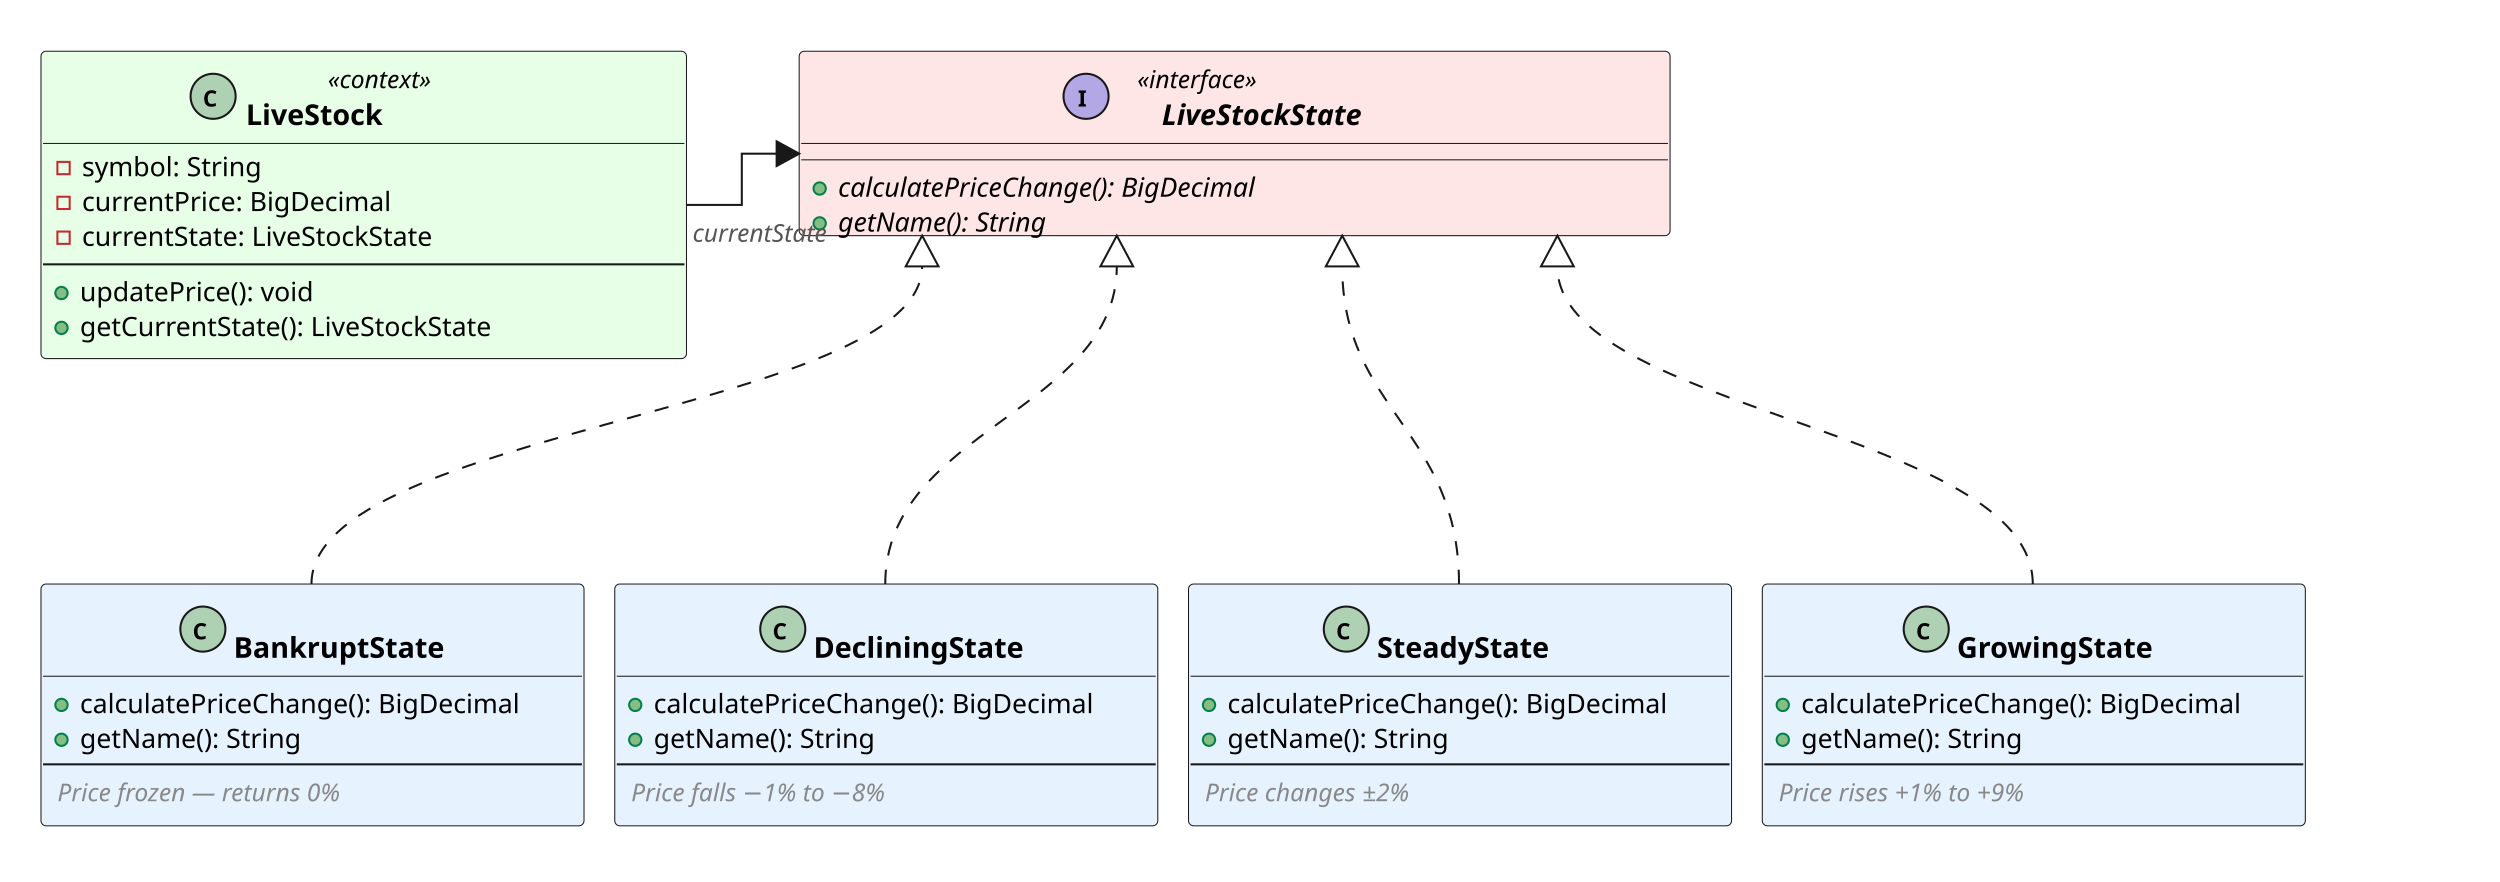
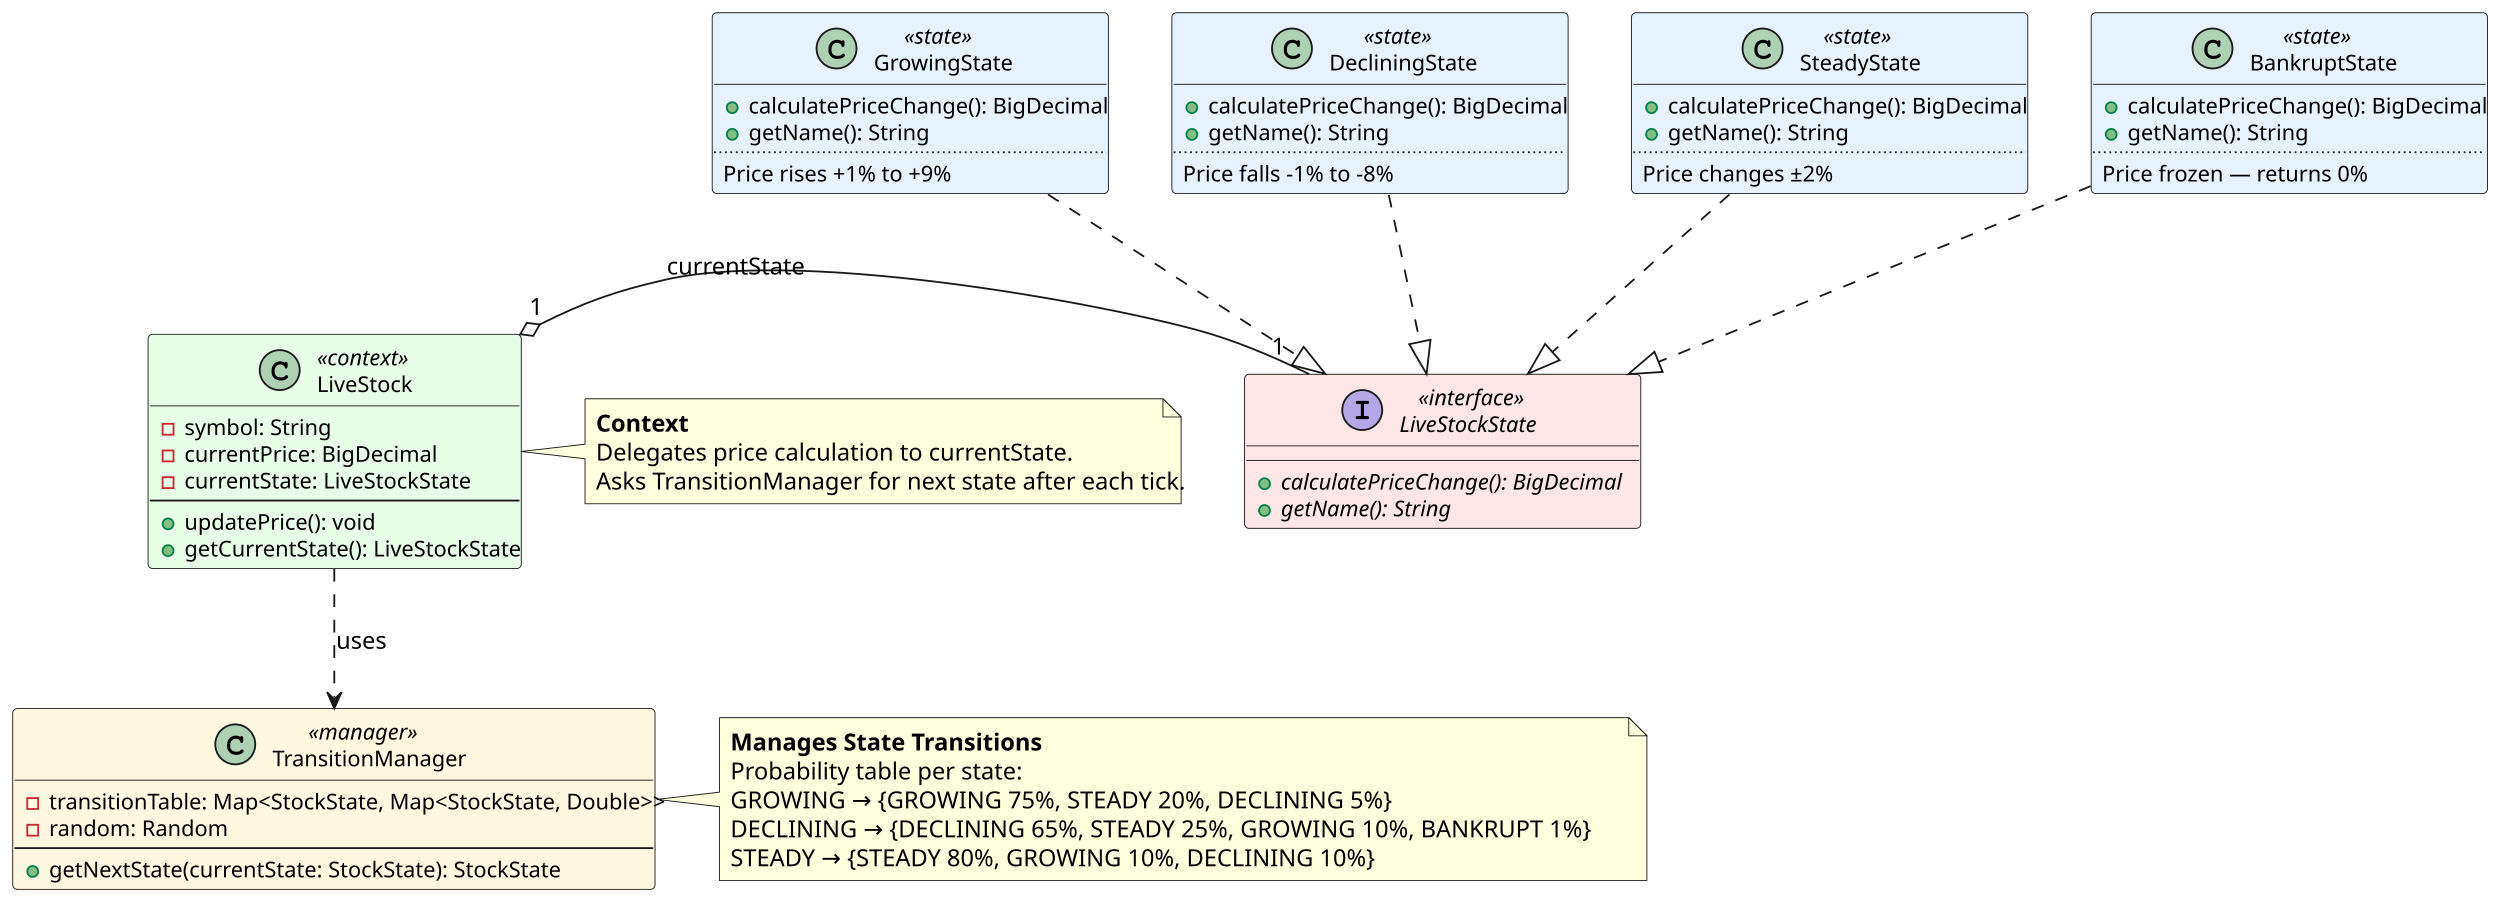
- <svg xmlns="http://www.w3.org/2000/svg" width="1220" height="430" viewBox="0 0 1220 430" style="background:#FFFFFF;">
-   <g>
-     <rect x="20" y="25" width="315" height="150" rx="2.5" ry="2.5" fill="#E6FFE6" style="stroke:#181818;stroke-width:0.5;" />
-     <ellipse cx="104" cy="47" rx="11" ry="11" fill="#ADD1B2" style="stroke:#181818;stroke-width:1;" />
-     <text fill="#000" font-family="sans-serif" font-size="11" font-weight="bold" x="99" y="52">C</text>
-     <text fill="#000" font-family="sans-serif" font-size="12" font-style="italic" x="160" y="43">«context»</text>
-     <text fill="#000" font-family="sans-serif" font-size="14" font-weight="bold" x="120" y="61">LiveStock</text>
-     <line x1="21" x2="334" y1="70" y2="70" style="stroke:#181818;stroke-width:0.5;" />
-     <rect fill="none" height="6" style="stroke:#C82930;stroke-width:1;" width="6" x="28" y="79" />
-     <text fill="#000" font-family="sans-serif" font-size="13" x="40" y="86">symbol: String</text>
-     <rect fill="none" height="6" style="stroke:#C82930;stroke-width:1;" width="6" x="28" y="96" />
-     <text fill="#000" font-family="sans-serif" font-size="13" x="40" y="103">currentPrice: BigDecimal</text>
-     <rect fill="none" height="6" style="stroke:#C82930;stroke-width:1;" width="6" x="28" y="113" />
-     <text fill="#000" font-family="sans-serif" font-size="13" x="40" y="120">currentState: LiveStockState</text>
-     <line x1="21" x2="334" y1="129" y2="129" style="stroke:#181818;stroke-width:1;" />
-     <ellipse cx="30" cy="143" rx="3" ry="3" fill="#84BE84" style="stroke:#038048;stroke-width:1;" />
-     <text fill="#000" font-family="sans-serif" font-size="13" x="39" y="147">updatePrice(): void</text>
-     <ellipse cx="30" cy="160" rx="3" ry="3" fill="#84BE84" style="stroke:#038048;stroke-width:1;" />
-     <text fill="#000" font-family="sans-serif" font-size="13" x="39" y="164">getCurrentState(): LiveStockState</text>
+ <svg xmlns="http://www.w3.org/2000/svg" contentStyleType="text/css" data-diagram-type="CLASS" height="496px" preserveAspectRatio="none" style="width:1376px;height:496px;background:#FFFFFF;" version="1.1" viewBox="0 0 1376 496" width="1376px" zoomAndPan="magnify" id="svg51">
+   <defs id="defs1" />
+   <g id="g51">
+     <g class="entity" data-qualified-name="LiveStockState" data-source-line="12" id="ent0002">
+       <rect fill="#FFE6E6" height="84.805" rx="2.5" ry="2.5" style="stroke:#181818;stroke-width:0.5;" width="218.082" x="685" y="206" id="rect1" />
+       <ellipse cx="749.769" cy="225.701" fill="#B4A7E5" rx="11" ry="11" style="stroke:#181818;stroke-width:1;" id="ellipse1" />
+       <path d="M750.722,222.342 L750.722,228.998 L752.44,228.998 Q753.05,228.998 753.315,229.232 Q753.581,229.467 753.581,229.857 Q753.581,230.232 753.315,230.467 Q753.05,230.701 752.44,230.701 L747.3,230.701 Q746.69,230.701 746.425,230.467 Q746.159,230.232 746.159,229.842 Q746.159,229.467 746.425,229.232 Q746.69,228.998 747.3,228.998 L749.019,228.998 L749.019,222.342 L747.3,222.342 Q746.69,222.342 746.425,222.107 Q746.159,221.873 746.159,221.482 Q746.159,221.107 746.425,220.873 Q746.69,220.639 747.3,220.639 L752.44,220.639 Q753.05,220.639 753.315,220.873 Q753.581,221.107 753.581,221.482 Q753.581,221.873 753.315,222.107 Q753.05,222.342 752.44,222.342 L750.722,222.342 Z " fill="#000000" id="path1" />
+       <text fill="#000000" font-family="sans-serif" font-size="12" font-style="italic" lengthAdjust="spacing" textLength="59.373" x="780.605" y="223.065" id="text1">«interface»</text>
+       <text fill="#000000" font-family="sans-serif" font-size="12" font-style="italic" lengthAdjust="spacing" textLength="80.045" x="770.269" y="237.766" id="text2">LiveStockState</text>
+       <line style="stroke:#181818;stroke-width:0.5;" x1="686" x2="902.082" y1="245.402" y2="245.402" id="line2" />
+       <line style="stroke:#181818;stroke-width:0.5;" x1="686" x2="902.082" y1="253.402" y2="253.402" id="line3" />
+       <g data-visibility-modifier="PUBLIC_METHOD" id="g3">
+         <ellipse cx="696" cy="266.253" fill="#84BE84" rx="3" ry="3" style="stroke:#038048;stroke-width:1;" id="ellipse3" />
+       </g>
+       <text fill="#000000" font-family="sans-serif" font-size="12" font-style="italic" lengthAdjust="spacing" textLength="192.082" x="705" y="269.467" id="text3">calculatePriceChange(): BigDecimal</text>
+       <g data-visibility-modifier="PUBLIC_METHOD" id="g4">
+         <ellipse cx="696" cy="280.954" fill="#84BE84" rx="3" ry="3" style="stroke:#038048;stroke-width:1;" id="ellipse4" />
+       </g>
+       <text fill="#000000" font-family="sans-serif" font-size="12" font-style="italic" lengthAdjust="spacing" textLength="94.699" x="705" y="284.168" id="text4">getName(): String</text>
+     </g>
+     <g class="entity" data-qualified-name="LiveStock" data-source-line="18" id="ent0003">
+       <rect fill="#E6FFE6" height="128.908" rx="2.5" ry="2.5" style="stroke:#181818;stroke-width:0.5;" width="205.42" x="81.5" y="184" id="rect4" />
+       <ellipse cx="153.947" cy="203.701" fill="#ADD1B2" rx="11" ry="11" style="stroke:#181818;stroke-width:1;" id="ellipse5" />
+       <path d="M156.713,199.576 Q156.869,199.357 157.057,199.248 Q157.244,199.139 157.463,199.139 Q157.838,199.139 158.072,199.404 Q158.307,199.654 158.307,200.264 L158.307,201.717 Q158.307,202.326 158.072,202.592 Q157.838,202.857 157.463,202.857 Q157.119,202.857 156.916,202.654 Q156.713,202.467 156.603,201.951 Q156.557,201.592 156.369,201.404 Q156.041,201.029 155.432,200.81 Q154.822,200.592 154.197,200.592 Q153.432,200.592 152.791,200.92 Q152.166,201.248 151.666,201.998 Q151.182,202.748 151.182,203.779 L151.182,204.873 Q151.182,206.107 152.072,206.935 Q152.963,207.748 154.557,207.748 Q155.494,207.748 156.15,207.498 Q156.541,207.342 156.963,206.904 Q157.228,206.639 157.369,206.56 Q157.525,206.482 157.728,206.482 Q158.057,206.482 158.307,206.748 Q158.572,206.998 158.572,207.342 Q158.572,207.685 158.228,208.092 Q157.728,208.67 156.932,208.998 Q155.853,209.451 154.557,209.451 Q153.041,209.451 151.838,208.826 Q150.853,208.326 150.166,207.264 Q149.478,206.185 149.478,204.904 L149.478,203.748 Q149.478,202.42 150.088,201.279 Q150.713,200.123 151.807,199.514 Q152.9,198.889 154.135,198.889 Q154.869,198.889 155.51,199.06 Q156.166,199.217 156.713,199.576 Z " fill="#000000" id="path5" />
+       <text fill="#000000" font-family="sans-serif" font-size="12" font-style="italic" lengthAdjust="spacing" textLength="52.037" x="174.441" y="201.065" id="text5">«context»</text>
+       <text fill="#000000" font-family="sans-serif" font-size="12" lengthAdjust="spacing" textLength="52.025" x="174.447" y="215.766" id="text6">LiveStock</text>
+       <line style="stroke:#181818;stroke-width:0.5;" x1="82.5" x2="285.92" y1="223.402" y2="223.402" id="line6" />
+       <g data-visibility-modifier="PRIVATE_FIELD" id="g6">
+         <rect fill="none" height="6" style="stroke:#C82930;stroke-width:1;" width="6" x="89.5" y="233.253" id="rect6" />
+       </g>
+       <text fill="#000000" font-family="sans-serif" font-size="12" lengthAdjust="spacing" textLength="76.025" x="101.5" y="239.467" id="text7">symbol: String</text>
+       <g data-visibility-modifier="PRIVATE_FIELD" id="g7">
+         <rect fill="none" height="6" style="stroke:#C82930;stroke-width:1;" width="6" x="89.5" y="247.954" id="rect7" />
+       </g>
+       <text fill="#000000" font-family="sans-serif" font-size="12" lengthAdjust="spacing" textLength="132.041" x="101.5" y="254.168" id="text8">currentPrice: BigDecimal</text>
+       <g data-visibility-modifier="PRIVATE_FIELD" id="g8">
+         <rect fill="none" height="6" style="stroke:#C82930;stroke-width:1;" width="6" x="89.5" y="262.655" id="rect8" />
+       </g>
+       <text fill="#000000" font-family="sans-serif" font-size="12" lengthAdjust="spacing" textLength="152.08" x="101.5" y="268.869" id="text9">currentState: LiveStockState</text>
+       <line style="stroke:#181818;stroke-width:1;" x1="82.5" x2="285.92" y1="275.506" y2="275.506" id="line9" />
+       <g data-visibility-modifier="PUBLIC_METHOD" id="g9">
+         <ellipse cx="92.5" cy="288.356" fill="#84BE84" rx="3" ry="3" style="stroke:#038048;stroke-width:1;" id="ellipse9" />
+       </g>
+       <text fill="#000000" font-family="sans-serif" font-size="12" lengthAdjust="spacing" textLength="100.717" x="101.5" y="291.57" id="text10">updatePrice(): void</text>
+       <g data-visibility-modifier="PUBLIC_METHOD" id="g10">
+         <ellipse cx="92.5" cy="303.058" fill="#84BE84" rx="3" ry="3" style="stroke:#038048;stroke-width:1;" id="ellipse10" />
+       </g>
+       <text fill="#000000" font-family="sans-serif" font-size="12" lengthAdjust="spacing" textLength="179.42" x="101.5" y="306.272" id="text11">getCurrentState(): LiveStockState</text>
+     </g>
+     <g class="entity" data-qualified-name="GrowingState" data-source-line="28" id="ent0004">
+       <rect fill="#E6F3FF" height="99.506" rx="2.5" ry="2.5" style="stroke:#181818;stroke-width:0.5;" width="218.082" x="392" y="7" id="rect11" />
+       <ellipse cx="460.44" cy="26.701" fill="#ADD1B2" rx="11" ry="11" style="stroke:#181818;stroke-width:1;" id="ellipse11" />
+       <path d="M463.205,22.576 Q463.361,22.357 463.549,22.248 Q463.736,22.139 463.955,22.139 Q464.33,22.139 464.565,22.404 Q464.799,22.654 464.799,23.264 L464.799,24.717 Q464.799,25.326 464.565,25.592 Q464.33,25.857 463.955,25.857 Q463.611,25.857 463.408,25.654 Q463.205,25.467 463.096,24.951 Q463.049,24.592 462.861,24.404 Q462.533,24.029 461.924,23.811 Q461.315,23.592 460.69,23.592 Q459.924,23.592 459.283,23.92 Q458.658,24.248 458.158,24.998 Q457.674,25.748 457.674,26.779 L457.674,27.873 Q457.674,29.107 458.565,29.936 Q459.455,30.748 461.049,30.748 Q461.986,30.748 462.643,30.498 Q463.033,30.342 463.455,29.904 Q463.721,29.639 463.861,29.561 Q464.018,29.482 464.221,29.482 Q464.549,29.482 464.799,29.748 Q465.065,29.998 465.065,30.342 Q465.065,30.686 464.721,31.092 Q464.221,31.67 463.424,31.998 Q462.346,32.451 461.049,32.451 Q459.533,32.451 458.33,31.826 Q457.346,31.326 456.658,30.264 Q455.971,29.186 455.971,27.904 L455.971,26.748 Q455.971,25.42 456.58,24.279 Q457.205,23.123 458.299,22.514 Q459.393,21.889 460.627,21.889 Q461.361,21.889 462.002,22.061 Q462.658,22.217 463.205,22.576 Z " fill="#000000" id="path11" />
+       <text fill="#000000" font-family="sans-serif" font-size="12" font-style="italic" lengthAdjust="spacing" textLength="39.363" x="497.609" y="24.064" id="text12">«state»</text>
+       <text fill="#000000" font-family="sans-serif" font-size="12" lengthAdjust="spacing" textLength="72.703" x="480.94" y="38.766" id="text13">GrowingState</text>
+       <line style="stroke:#181818;stroke-width:0.5;" x1="393" x2="609.082" y1="46.402" y2="46.402" id="line13" />
+       <g data-visibility-modifier="PUBLIC_METHOD" id="g13">
+         <ellipse cx="403" cy="59.253" fill="#84BE84" rx="3" ry="3" style="stroke:#038048;stroke-width:1;" id="ellipse13" />
+       </g>
+       <text fill="#000000" font-family="sans-serif" font-size="12" lengthAdjust="spacing" textLength="192.082" x="412" y="62.467" id="text14">calculatePriceChange(): BigDecimal</text>
+       <g data-visibility-modifier="PUBLIC_METHOD" id="g14">
+         <ellipse cx="403" cy="73.954" fill="#84BE84" rx="3" ry="3" style="stroke:#038048;stroke-width:1;" id="ellipse14" />
+       </g>
+       <text fill="#000000" font-family="sans-serif" font-size="12" lengthAdjust="spacing" textLength="94.699" x="412" y="77.168" id="text15">getName(): String</text>
+       <line style="stroke:#181818;stroke-width:1;stroke-dasharray:1,2;" x1="393" x2="609.082" y1="83.805" y2="83.805" id="line15" />
+       <text fill="#000000" font-family="sans-serif" font-size="12" lengthAdjust="spacing" textLength="124.723" x="398" y="99.869" id="text16">Price rises +1% to +9%</text>
+     </g>
+     <g class="entity" data-qualified-name="DecliningState" data-source-line="35" id="ent0005">
+       <rect fill="#E6F3FF" height="99.506" rx="2.5" ry="2.5" style="stroke:#181818;stroke-width:0.5;" width="218.082" x="645" y="7" id="rect16" />
+       <ellipse cx="711.102" cy="26.701" fill="#ADD1B2" rx="11" ry="11" style="stroke:#181818;stroke-width:1;" id="ellipse16" />
+       <path d="M713.867,22.576 Q714.023,22.357 714.211,22.248 Q714.398,22.139 714.617,22.139 Q714.992,22.139 715.227,22.404 Q715.461,22.654 715.461,23.264 L715.461,24.717 Q715.461,25.326 715.227,25.592 Q714.992,25.857 714.617,25.857 Q714.273,25.857 714.07,25.654 Q713.867,25.467 713.758,24.951 Q713.711,24.592 713.523,24.404 Q713.195,24.029 712.586,23.811 Q711.977,23.592 711.352,23.592 Q710.586,23.592 709.945,23.92 Q709.32,24.248 708.82,24.998 Q708.336,25.748 708.336,26.779 L708.336,27.873 Q708.336,29.107 709.227,29.936 Q710.117,30.748 711.711,30.748 Q712.648,30.748 713.305,30.498 Q713.695,30.342 714.117,29.904 Q714.383,29.639 714.523,29.561 Q714.68,29.482 714.883,29.482 Q715.211,29.482 715.461,29.748 Q715.727,29.998 715.727,30.342 Q715.727,30.686 715.383,31.092 Q714.883,31.67 714.086,31.998 Q713.008,32.451 711.711,32.451 Q710.195,32.451 708.992,31.826 Q708.008,31.326 707.32,30.264 Q706.633,29.186 706.633,27.904 L706.633,26.748 Q706.633,25.42 707.242,24.279 Q707.867,23.123 708.961,22.514 Q710.055,21.889 711.289,21.889 Q712.023,21.889 712.664,22.061 Q713.32,22.217 713.867,22.576 Z " fill="#000000" id="path16" />
+       <text fill="#000000" font-family="sans-serif" font-size="12" font-style="italic" lengthAdjust="spacing" textLength="39.363" x="750.609" y="24.064" id="text17">«state»</text>
+       <text fill="#000000" font-family="sans-serif" font-size="12" lengthAdjust="spacing" textLength="77.379" x="731.602" y="38.766" id="text18">DecliningState</text>
+       <line style="stroke:#181818;stroke-width:0.5;" x1="646" x2="862.082" y1="46.402" y2="46.402" id="line18" />
+       <g data-visibility-modifier="PUBLIC_METHOD" id="g18">
+         <ellipse cx="656" cy="59.253" fill="#84BE84" rx="3" ry="3" style="stroke:#038048;stroke-width:1;" id="ellipse18" />
+       </g>
+       <text fill="#000000" font-family="sans-serif" font-size="12" lengthAdjust="spacing" textLength="192.082" x="665" y="62.467" id="text19">calculatePriceChange(): BigDecimal</text>
+       <g data-visibility-modifier="PUBLIC_METHOD" id="g19">
+         <ellipse cx="656" cy="73.954" fill="#84BE84" rx="3" ry="3" style="stroke:#038048;stroke-width:1;" id="ellipse19" />
+       </g>
+       <text fill="#000000" font-family="sans-serif" font-size="12" lengthAdjust="spacing" textLength="94.699" x="665" y="77.168" id="text20">getName(): String</text>
+       <line style="stroke:#181818;stroke-width:1;stroke-dasharray:1,2;" x1="646" x2="862.082" y1="83.805" y2="83.805" id="line20" />
+       <text fill="#000000" font-family="sans-serif" font-size="12" lengthAdjust="spacing" textLength="114.703" x="651" y="99.869" id="text21">Price falls -1% to -8%</text>
+     </g>
+     <g class="entity" data-qualified-name="SteadyState" data-source-line="42" id="ent0006">
+       <rect fill="#E6F3FF" height="99.506" rx="2.5" ry="2.5" style="stroke:#181818;stroke-width:0.5;" width="218.082" x="898" y="7" id="rect21" />
+       <ellipse cx="970.102" cy="26.701" fill="#ADD1B2" rx="11" ry="11" style="stroke:#181818;stroke-width:1;" id="ellipse21" />
+       <path d="M972.867,22.576 Q973.023,22.357 973.211,22.248 Q973.398,22.139 973.617,22.139 Q973.992,22.139 974.227,22.404 Q974.461,22.654 974.461,23.264 L974.461,24.717 Q974.461,25.326 974.227,25.592 Q973.992,25.857 973.617,25.857 Q973.273,25.857 973.07,25.654 Q972.867,25.467 972.758,24.951 Q972.711,24.592 972.523,24.404 Q972.195,24.029 971.586,23.811 Q970.977,23.592 970.352,23.592 Q969.586,23.592 968.945,23.92 Q968.32,24.248 967.82,24.998 Q967.336,25.748 967.336,26.779 L967.336,27.873 Q967.336,29.107 968.227,29.936 Q969.117,30.748 970.711,30.748 Q971.648,30.748 972.305,30.498 Q972.695,30.342 973.117,29.904 Q973.383,29.639 973.523,29.561 Q973.68,29.482 973.883,29.482 Q974.211,29.482 974.461,29.748 Q974.727,29.998 974.727,30.342 Q974.727,30.686 974.383,31.092 Q973.883,31.67 973.086,31.998 Q972.008,32.451 970.711,32.451 Q969.195,32.451 967.992,31.826 Q967.008,31.326 966.32,30.264 Q965.633,29.186 965.633,27.904 L965.633,26.748 Q965.633,25.42 966.242,24.279 Q966.867,23.123 967.961,22.514 Q969.055,21.889 970.289,21.889 Q971.023,21.889 971.664,22.061 Q972.32,22.217 972.867,22.576 Z " fill="#000000" id="path21" />
+       <text fill="#000000" font-family="sans-serif" font-size="12" font-style="italic" lengthAdjust="spacing" textLength="39.363" x="1003.609" y="24.064" id="text22">«state»</text>
+       <text fill="#000000" font-family="sans-serif" font-size="12" lengthAdjust="spacing" textLength="65.379" x="990.602" y="38.766" id="text23">SteadyState</text>
+       <line style="stroke:#181818;stroke-width:0.5;" x1="899" x2="1115.082" y1="46.402" y2="46.402" id="line23" />
+       <g data-visibility-modifier="PUBLIC_METHOD" id="g23">
+         <ellipse cx="909" cy="59.253" fill="#84BE84" rx="3" ry="3" style="stroke:#038048;stroke-width:1;" id="ellipse23" />
+       </g>
+       <text fill="#000000" font-family="sans-serif" font-size="12" lengthAdjust="spacing" textLength="192.082" x="918" y="62.467" id="text24">calculatePriceChange(): BigDecimal</text>
+       <g data-visibility-modifier="PUBLIC_METHOD" id="g24">
+         <ellipse cx="909" cy="73.954" fill="#84BE84" rx="3" ry="3" style="stroke:#038048;stroke-width:1;" id="ellipse24" />
+       </g>
+       <text fill="#000000" font-family="sans-serif" font-size="12" lengthAdjust="spacing" textLength="94.699" x="918" y="77.168" id="text25">getName(): String</text>
+       <line style="stroke:#181818;stroke-width:1;stroke-dasharray:1,2;" x1="899" x2="1115.082" y1="83.805" y2="83.805" id="line25" />
+       <text fill="#000000" font-family="sans-serif" font-size="12" lengthAdjust="spacing" textLength="103.307" x="904" y="99.869" id="text26">Price changes ±2%</text>
+     </g>
+     <g class="entity" data-qualified-name="BankruptState" data-source-line="49" id="ent0007">
+       <rect fill="#E6F3FF" height="99.506" rx="2.5" ry="2.5" style="stroke:#181818;stroke-width:0.5;" width="218.082" x="1151" y="7" id="rect26" />
+       <ellipse cx="1217.767" cy="26.701" fill="#ADD1B2" rx="11" ry="11" style="stroke:#181818;stroke-width:1;" id="ellipse26" />
+       <path d="M1220.532,22.576 Q1220.688,22.357 1220.876,22.248 Q1221.063,22.139 1221.282,22.139 Q1221.657,22.139 1221.892,22.404 Q1222.126,22.654 1222.126,23.264 L1222.126,24.717 Q1222.126,25.326 1221.892,25.592 Q1221.657,25.857 1221.282,25.857 Q1220.938,25.857 1220.735,25.654 Q1220.532,25.467 1220.423,24.951 Q1220.376,24.592 1220.188,24.404 Q1219.86,24.029 1219.251,23.811 Q1218.642,23.592 1218.017,23.592 Q1217.251,23.592 1216.61,23.92 Q1215.985,24.248 1215.485,24.998 Q1215.001,25.748 1215.001,26.779 L1215.001,27.873 Q1215.001,29.107 1215.892,29.936 Q1216.782,30.748 1218.376,30.748 Q1219.313,30.748 1219.97,30.498 Q1220.36,30.342 1220.782,29.904 Q1221.048,29.639 1221.188,29.561 Q1221.345,29.482 1221.548,29.482 Q1221.876,29.482 1222.126,29.748 Q1222.392,29.998 1222.392,30.342 Q1222.392,30.686 1222.048,31.092 Q1221.548,31.67 1220.751,31.998 Q1219.673,32.451 1218.376,32.451 Q1216.86,32.451 1215.657,31.826 Q1214.673,31.326 1213.985,30.264 Q1213.298,29.186 1213.298,27.904 L1213.298,26.748 Q1213.298,25.42 1213.907,24.279 Q1214.532,23.123 1215.626,22.514 Q1216.72,21.889 1217.954,21.889 Q1218.688,21.889 1219.329,22.061 Q1219.985,22.217 1220.532,22.576 Z " fill="#000000" id="path26" />
+       <text fill="#000000" font-family="sans-serif" font-size="12" font-style="italic" lengthAdjust="spacing" textLength="39.363" x="1256.609" y="24.064" id="text27">«state»</text>
+       <text fill="#000000" font-family="sans-serif" font-size="12" lengthAdjust="spacing" textLength="76.049" x="1238.267" y="38.766" id="text28">BankruptState</text>
+       <line style="stroke:#181818;stroke-width:0.5;" x1="1152" x2="1368.082" y1="46.402" y2="46.402" id="line28" />
+       <g data-visibility-modifier="PUBLIC_METHOD" id="g28">
+         <ellipse cx="1162" cy="59.253" fill="#84BE84" rx="3" ry="3" style="stroke:#038048;stroke-width:1;" id="ellipse28" />
+       </g>
+       <text fill="#000000" font-family="sans-serif" font-size="12" lengthAdjust="spacing" textLength="192.082" x="1171" y="62.467" id="text29">calculatePriceChange(): BigDecimal</text>
+       <g data-visibility-modifier="PUBLIC_METHOD" id="g29">
+         <ellipse cx="1162" cy="73.954" fill="#84BE84" rx="3" ry="3" style="stroke:#038048;stroke-width:1;" id="ellipse29" />
+       </g>
+       <text fill="#000000" font-family="sans-serif" font-size="12" lengthAdjust="spacing" textLength="94.699" x="1171" y="77.168" id="text30">getName(): String</text>
+       <line style="stroke:#181818;stroke-width:1;stroke-dasharray:1,2;" x1="1152" x2="1368.082" y1="83.805" y2="83.805" id="line30" />
+       <text fill="#000000" font-family="sans-serif" font-size="12" lengthAdjust="spacing" textLength="140.719" x="1157" y="99.869" id="text31">Price frozen — returns 0%</text>
+     </g>
+     <g class="entity" data-qualified-name="TransitionManager" data-source-line="57" id="ent0008">
+       <rect fill="#FFF8E1" height="99.506" rx="2.5" ry="2.5" style="stroke:#181818;stroke-width:0.5;" width="353.522" x="7" y="390" id="rect31" />
+       <ellipse cx="129.486" cy="409.701" fill="#ADD1B2" rx="11" ry="11" style="stroke:#181818;stroke-width:1;" id="ellipse31" />
+       <path d="M132.252,405.576 Q132.408,405.357 132.596,405.248 Q132.783,405.139 133.002,405.139 Q133.377,405.139 133.611,405.404 Q133.846,405.654 133.846,406.264 L133.846,407.717 Q133.846,408.326 133.611,408.592 Q133.377,408.857 133.002,408.857 Q132.658,408.857 132.455,408.654 Q132.252,408.467 132.143,407.951 Q132.096,407.592 131.908,407.404 Q131.58,407.029 130.971,406.81 Q130.361,406.592 129.736,406.592 Q128.971,406.592 128.33,406.92 Q127.705,407.248 127.205,407.998 Q126.721,408.748 126.721,409.779 L126.721,410.873 Q126.721,412.107 127.611,412.935 Q128.502,413.748 130.096,413.748 Q131.033,413.748 131.69,413.498 Q132.08,413.342 132.502,412.904 Q132.768,412.639 132.908,412.56 Q133.065,412.482 133.268,412.482 Q133.596,412.482 133.846,412.748 Q134.111,412.998 134.111,413.342 Q134.111,413.685 133.768,414.092 Q133.268,414.67 132.471,414.998 Q131.393,415.451 130.096,415.451 Q128.58,415.451 127.377,414.826 Q126.393,414.326 125.705,413.264 Q125.018,412.185 125.018,410.904 L125.018,409.748 Q125.018,408.42 125.627,407.279 Q126.252,406.123 127.346,405.514 Q128.44,404.889 129.674,404.889 Q130.408,404.889 131.049,405.06 Q131.705,405.217 132.252,405.576 Z " fill="#000000" id="path31" />
+       <text fill="#000000" font-family="sans-serif" font-size="12" font-style="italic" lengthAdjust="spacing" textLength="60.709" x="169.656" y="407.065" id="text32">«manager»</text>
+       <text fill="#000000" font-family="sans-serif" font-size="12" lengthAdjust="spacing" textLength="100.049" x="149.986" y="421.766" id="text33">TransitionManager</text>
+       <line style="stroke:#181818;stroke-width:0.5;" x1="8" x2="359.522" y1="429.402" y2="429.402" id="line33" />
+       <g data-visibility-modifier="PRIVATE_FIELD" id="g33">
+         <rect fill="none" height="6" style="stroke:#C82930;stroke-width:1;" width="6" x="15" y="439.253" id="rect33" />
+       </g>
+       <text fill="#000000" font-family="sans-serif" font-size="12" lengthAdjust="spacing" textLength="327.522" x="27" y="445.467" id="text34">transitionTable: Map&lt;StockState, Map&lt;StockState, Double&gt;&gt;</text>
+       <g data-visibility-modifier="PRIVATE_FIELD" id="g34">
+         <rect fill="none" height="6" style="stroke:#C82930;stroke-width:1;" width="6" x="15" y="453.954" id="rect34" />
+       </g>
+       <text fill="#000000" font-family="sans-serif" font-size="12" lengthAdjust="spacing" textLength="92.713" x="27" y="460.168" id="text35">random: Random</text>
+       <line style="stroke:#181818;stroke-width:1;" x1="8" x2="359.522" y1="466.805" y2="466.805" id="line35" />
+       <g data-visibility-modifier="PUBLIC_METHOD" id="g35">
+         <ellipse cx="18" cy="479.655" fill="#84BE84" rx="3" ry="3" style="stroke:#038048;stroke-width:1;" id="ellipse35" />
+       </g>
+       <text fill="#000000" font-family="sans-serif" font-size="12" lengthAdjust="spacing" textLength="272.133" x="27" y="482.869" id="text36">getNextState(currentState: StockState): StockState</text>
+     </g>
+     <g class="entity" data-qualified-name="GMN15" data-source-line="75" id="ent0016">
+       <path d="M322,219.5 L322,244.5 L286.63,248.5 L322,252.5 L322,277.279 A0,0 0 0 0 322,277.279 L650.081,277.279 A0,0 0 0 0 650.081,277.279 L650.081,229.5 L640.081,219.5 L322,219.5 A0,0 0 0 0 322,219.5" fill="#FEFFDD" style="stroke:#181818;stroke-width:0.5;" id="path36" />
+       <path d="M640.081,219.5 L640.081,229.5 L650.081,229.5 L640.081,219.5" fill="#FEFFDD" style="stroke:#181818;stroke-width:0.5;" id="path37" />
+       <text fill="#000000" font-family="sans-serif" font-size="13" font-weight="bold" lengthAdjust="spacing" textLength="48.388" x="328" y="237.57" id="text37">Context</text>
+       <text fill="#000000" font-family="sans-serif" font-size="13" lengthAdjust="spacing" textLength="247.857" x="328" y="253.496" id="text38">Delegates price calculation to currentState.</text>
+       <text fill="#000000" font-family="sans-serif" font-size="13" lengthAdjust="spacing" textLength="307.081" x="328" y="269.422" id="text39">Asks TransitionManager for next state after each tick.</text>
+     </g>
+     <g class="entity" data-qualified-name="GMN18" data-source-line="81" id="ent0019">
+       <path d="M396,395 L396,436 L361.41,440 L396,444 L396,484.631 A0,0 0 0 0 396,484.631 L906.461,484.631 A0,0 0 0 0 906.461,484.631 L906.461,405 L896.461,395 L396,395 A0,0 0 0 0 396,395" fill="#FEFFDD" style="stroke:#181818;stroke-width:0.5;" id="path39" />
+       <path d="M896.461,395 L896.461,405 L906.461,405 L896.461,395" fill="#FEFFDD" style="stroke:#181818;stroke-width:0.5;" id="path40" />
+       <text fill="#000000" font-family="sans-serif" font-size="13" font-weight="bold" lengthAdjust="spacing" textLength="164.709" x="402" y="413.07" id="text40">Manages State Transitions</text>
+       <text fill="#000000" font-family="sans-serif" font-size="13" lengthAdjust="spacing" textLength="150.306" x="402" y="428.996" id="text41">Probability table per state:</text>
+       <text fill="#000000" font-family="sans-serif" font-size="13" lengthAdjust="spacing" textLength="379.634" x="402" y="444.922" id="text42">GROWING  → {GROWING 75%, STEADY 20%, DECLINING 5%}</text>
+       <text fill="#000000" font-family="sans-serif" font-size="13" lengthAdjust="spacing" textLength="489.461" x="402" y="460.849" id="text43">DECLINING → {DECLINING 65%, STEADY 25%, GROWING 10%, BANKRUPT 1%}</text>
+       <text fill="#000000" font-family="sans-serif" font-size="13" lengthAdjust="spacing" textLength="377.495" x="402" y="476.775" id="text44">STEADY   → {STEADY 80%, GROWING 10%, DECLINING 10%}</text>
+     </g>
+     <g class="link" data-entity-1="ent0003" data-entity-2="ent0002" data-link-type="aggregation" data-source-line="65" id="lnk9">
+       <path codeLine="65" d="M297.081,178.598 C322.191,166.028 338.93,160.2 366,154 C445.31,135.82 621.25,169.84 667,184 C684.95,189.56 703.44,197.5 720.56,205.92" fill="none" id="LiveStock-backto-LiveStockState" style="stroke:#181818;stroke-width:1;" />
+       <polygon fill="none" points="286.35,183.97,293.506,184.861,297.081,178.598,289.925,177.707,286.35,183.97" style="stroke:#181818;stroke-width:1;" id="polygon44" />
+       <text fill="#000000" font-family="sans-serif" font-size="13" lengthAdjust="spacing" textLength="70.814" x="367" y="151.07" id="text45">currentState</text>
+       <text fill="#000000" font-family="sans-serif" font-size="13" lengthAdjust="spacing" textLength="7.23" x="291.386" y="173.323" id="text46">1</text>
+       <text fill="#000000" font-family="sans-serif" font-size="13" lengthAdjust="spacing" textLength="7.23" x="699.868" y="195.169" id="text47">1</text>
+     </g>
+     <g class="link" data-entity-1="ent0003" data-entity-2="ent0008" data-link-type="dependency" data-source-line="66" id="lnk10">
+       <path codeLine="66" d="M184,313.13 C184,338.18 184,360.5 184,383.92" fill="none" id="LiveStock-to-TransitionManager" style="stroke:#181818;stroke-width:1;stroke-dasharray:7,7;" />
+       <polygon fill="#181818" points="184,389.92,188,380.92,184,384.92,180,380.92,184,389.92" style="stroke:#181818;stroke-width:1;" id="polygon47" />
+       <text fill="#000000" font-family="sans-serif" font-size="13" lengthAdjust="spacing" textLength="27.46" x="185" y="357.07" id="text48">uses</text>
+     </g>
+     <g class="link" data-entity-1="ent0004" data-entity-2="ent0002" data-link-type="extension" data-source-line="68" id="lnk11">
+       <path codeLine="68" d="M576.84,107.05 C624.14,137.64 669.266,166.824 714.286,195.944" fill="none" id="GrowingState-to-LiveStockState" style="stroke:#181818;stroke-width:1;stroke-dasharray:7,7;" />
+       <polygon fill="none" points="729.4,205.72,717.545,190.906,711.027,200.982,729.4,205.72" style="stroke:#181818;stroke-width:1;" id="polygon48" />
+     </g>
+     <g class="link" data-entity-1="ent0005" data-entity-2="ent0002" data-link-type="extension" data-source-line="69" id="lnk12">
+       <path codeLine="69" d="M764.41,107.29 C770.86,137.89 775.355,159.158 781.485,188.218" fill="none" id="DecliningState-to-LiveStockState" style="stroke:#181818;stroke-width:1;stroke-dasharray:7,7;" />
+       <polygon fill="none" points="785.2,205.83,787.356,186.979,775.614,189.456,785.2,205.83" style="stroke:#181818;stroke-width:1;" id="polygon49" />
+     </g>
+     <g class="link" data-entity-1="ent0006" data-entity-2="ent0002" data-link-type="extension" data-source-line="70" id="lnk13">
+       <path codeLine="70" d="M951.87,107.05 C917.48,137.64 887.138,164.635 854.408,193.755" fill="none" id="SteadyState-to-LiveStockState" style="stroke:#181818;stroke-width:1;stroke-dasharray:7,7;" />
+       <polygon fill="none" points="840.96,205.72,858.396,198.238,850.42,189.273,840.96,205.72" style="stroke:#181818;stroke-width:1;" id="polygon50" />
+     </g>
+     <g class="link" data-entity-1="ent0007" data-entity-2="ent0002" data-link-type="extension" data-source-line="71" id="lnk14">
+       <path codeLine="71" d="M1150.74,102.43 C1073.81,133.72 988.185,168.541 912.865,199.161" fill="none" id="BankruptState-to-LiveStockState" style="stroke:#181818;stroke-width:1;stroke-dasharray:7,7;" />
+       <polygon fill="none" points="896.19,205.94,915.124,204.719,910.605,193.603,896.19,205.94" style="stroke:#181818;stroke-width:1;" id="polygon51" />
+     </g>
  </g>
-   <g>
-     <rect x="390" y="25" width="425" height="90" rx="2.5" ry="2.5" fill="#FFE6E6" style="stroke:#181818;stroke-width:0.5;" />
-     <ellipse cx="530" cy="47" rx="11" ry="11" fill="#B4A7E5" style="stroke:#181818;stroke-width:1;" />
-     <text fill="#000" font-family="sans-serif" font-size="11" font-weight="bold" x="526" y="52">I</text>
-     <text fill="#000" font-family="sans-serif" font-size="12" font-style="italic" x="555" y="43">«interface»</text>
-     <text fill="#000" font-family="sans-serif" font-size="14" font-style="italic" font-weight="bold" x="567" y="61">LiveStockState</text>
-     <line x1="391" x2="814" y1="70" y2="70" style="stroke:#181818;stroke-width:0.5;" />
-     <line x1="391" x2="814" y1="78" y2="78" style="stroke:#181818;stroke-width:0.5;" />
-     <ellipse cx="400" cy="92" rx="3" ry="3" fill="#84BE84" style="stroke:#038048;stroke-width:1;" />
-     <text fill="#000" font-family="sans-serif" font-size="13" font-style="italic" x="409" y="96">calculatePriceChange(): BigDecimal</text>
-     <ellipse cx="400" cy="109" rx="3" ry="3" fill="#84BE84" style="stroke:#038048;stroke-width:1;" />
-     <text fill="#000" font-family="sans-serif" font-size="13" font-style="italic" x="409" y="113">getName(): String</text>
-   </g>
-   <g>
-     <rect x="20" y="285" width="265" height="118" rx="2.5" ry="2.5" fill="#E6F3FF" style="stroke:#181818;stroke-width:0.5;" />
-     <ellipse cx="99" cy="307" rx="11" ry="11" fill="#ADD1B2" style="stroke:#181818;stroke-width:1;" />
-     <text fill="#000" font-family="sans-serif" font-size="11" font-weight="bold" x="94" y="312">C</text>
-     <text fill="#000" font-family="sans-serif" font-size="14" font-weight="bold" x="114" y="321">BankruptState</text>
-     <line x1="21" x2="284" y1="330" y2="330" style="stroke:#181818;stroke-width:0.5;" />
-     <ellipse cx="30" cy="344" rx="3" ry="3" fill="#84BE84" style="stroke:#038048;stroke-width:1;" />
-     <text fill="#000" font-family="sans-serif" font-size="13" x="39" y="348">calculatePriceChange(): BigDecimal</text>
-     <ellipse cx="30" cy="361" rx="3" ry="3" fill="#84BE84" style="stroke:#038048;stroke-width:1;" />
-     <text fill="#000" font-family="sans-serif" font-size="13" x="39" y="365">getName(): String</text>
-     <line x1="21" x2="284" y1="373" y2="373" style="stroke:#181818;stroke-width:1;" />
-     <text fill="#888" font-family="sans-serif" font-size="12" font-style="italic" x="28" y="391">Price frozen — returns 0%</text>
-   </g>
-   <g>
-     <rect x="300" y="285" width="265" height="118" rx="2.5" ry="2.5" fill="#E6F3FF" style="stroke:#181818;stroke-width:0.5;" />
-     <ellipse cx="382" cy="307" rx="11" ry="11" fill="#ADD1B2" style="stroke:#181818;stroke-width:1;" />
-     <text fill="#000" font-family="sans-serif" font-size="11" font-weight="bold" x="377" y="312">C</text>
-     <text fill="#000" font-family="sans-serif" font-size="14" font-weight="bold" x="397" y="321">DecliningState</text>
-     <line x1="301" x2="564" y1="330" y2="330" style="stroke:#181818;stroke-width:0.5;" />
-     <ellipse cx="310" cy="344" rx="3" ry="3" fill="#84BE84" style="stroke:#038048;stroke-width:1;" />
-     <text fill="#000" font-family="sans-serif" font-size="13" x="319" y="348">calculatePriceChange(): BigDecimal</text>
-     <ellipse cx="310" cy="361" rx="3" ry="3" fill="#84BE84" style="stroke:#038048;stroke-width:1;" />
-     <text fill="#000" font-family="sans-serif" font-size="13" x="319" y="365">getName(): String</text>
-     <line x1="301" x2="564" y1="373" y2="373" style="stroke:#181818;stroke-width:1;" />
-     <text fill="#888" font-family="sans-serif" font-size="12" font-style="italic" x="308" y="391">Price falls −1% to −8%</text>
-   </g>
-   <g>
-     <rect x="580" y="285" width="265" height="118" rx="2.5" ry="2.5" fill="#E6F3FF" style="stroke:#181818;stroke-width:0.5;" />
-     <ellipse cx="657" cy="307" rx="11" ry="11" fill="#ADD1B2" style="stroke:#181818;stroke-width:1;" />
-     <text fill="#000" font-family="sans-serif" font-size="11" font-weight="bold" x="652" y="312">C</text>
-     <text fill="#000" font-family="sans-serif" font-size="14" font-weight="bold" x="672" y="321">SteadyState</text>
-     <line x1="581" x2="844" y1="330" y2="330" style="stroke:#181818;stroke-width:0.5;" />
-     <ellipse cx="590" cy="344" rx="3" ry="3" fill="#84BE84" style="stroke:#038048;stroke-width:1;" />
-     <text fill="#000" font-family="sans-serif" font-size="13" x="599" y="348">calculatePriceChange(): BigDecimal</text>
-     <ellipse cx="590" cy="361" rx="3" ry="3" fill="#84BE84" style="stroke:#038048;stroke-width:1;" />
-     <text fill="#000" font-family="sans-serif" font-size="13" x="599" y="365">getName(): String</text>
-     <line x1="581" x2="844" y1="373" y2="373" style="stroke:#181818;stroke-width:1;" />
-     <text fill="#888" font-family="sans-serif" font-size="12" font-style="italic" x="588" y="391">Price changes ±2%</text>
-   </g>
-   <g>
-     <rect x="860" y="285" width="265" height="118" rx="2.5" ry="2.5" fill="#E6F3FF" style="stroke:#181818;stroke-width:0.5;" />
-     <ellipse cx="940" cy="307" rx="11" ry="11" fill="#ADD1B2" style="stroke:#181818;stroke-width:1;" />
-     <text fill="#000" font-family="sans-serif" font-size="11" font-weight="bold" x="935" y="312">C</text>
-     <text fill="#000" font-family="sans-serif" font-size="14" font-weight="bold" x="955" y="321">GrowingState</text>
-     <line x1="861" x2="1124" y1="330" y2="330" style="stroke:#181818;stroke-width:0.5;" />
-     <ellipse cx="870" cy="344" rx="3" ry="3" fill="#84BE84" style="stroke:#038048;stroke-width:1;" />
-     <text fill="#000" font-family="sans-serif" font-size="13" x="879" y="348">calculatePriceChange(): BigDecimal</text>
-     <ellipse cx="870" cy="361" rx="3" ry="3" fill="#84BE84" style="stroke:#038048;stroke-width:1;" />
-     <text fill="#000" font-family="sans-serif" font-size="13" x="879" y="365">getName(): String</text>
-     <line x1="861" x2="1124" y1="373" y2="373" style="stroke:#181818;stroke-width:1;" />
-     <text fill="#888" font-family="sans-serif" font-size="12" font-style="italic" x="868" y="391">Price rises +1% to +9%</text>
-   </g>
-   <path d="M335,100 L362,100 L362,75 L384,75" fill="none" style="stroke:#181818;stroke-width:1;" />
-   <polygon fill="#181818" points="390,75 379,69 379,81" style="stroke:#181818;stroke-width:1;" />
-   <text fill="#555" font-family="sans-serif" font-size="12" font-style="italic" x="338" y="118">currentState</text>
-   <path d="M152,285 C152,210 450,200 450,130" fill="none" style="stroke:#181818;stroke-width:1;stroke-dasharray:7,7;" />
-   <polygon fill="none" points="450,115 442,130 458,130" style="stroke:#181818;stroke-width:1;" />
-   <path d="M432,285 C432,210 545,200 545,130" fill="none" style="stroke:#181818;stroke-width:1;stroke-dasharray:7,7;" />
-   <polygon fill="none" points="545,115 537,130 553,130" style="stroke:#181818;stroke-width:1;" />
-   <path d="M712,285 C712,210 655,200 655,130" fill="none" style="stroke:#181818;stroke-width:1;stroke-dasharray:7,7;" />
-   <polygon fill="none" points="655,115 647,130 663,130" style="stroke:#181818;stroke-width:1;" />
-   <path d="M992,285 C992,210 760,200 760,130" fill="none" style="stroke:#181818;stroke-width:1;stroke-dasharray:7,7;" />
-   <polygon fill="none" points="760,115 752,130 768,130" style="stroke:#181818;stroke-width:1;" />
</svg>
